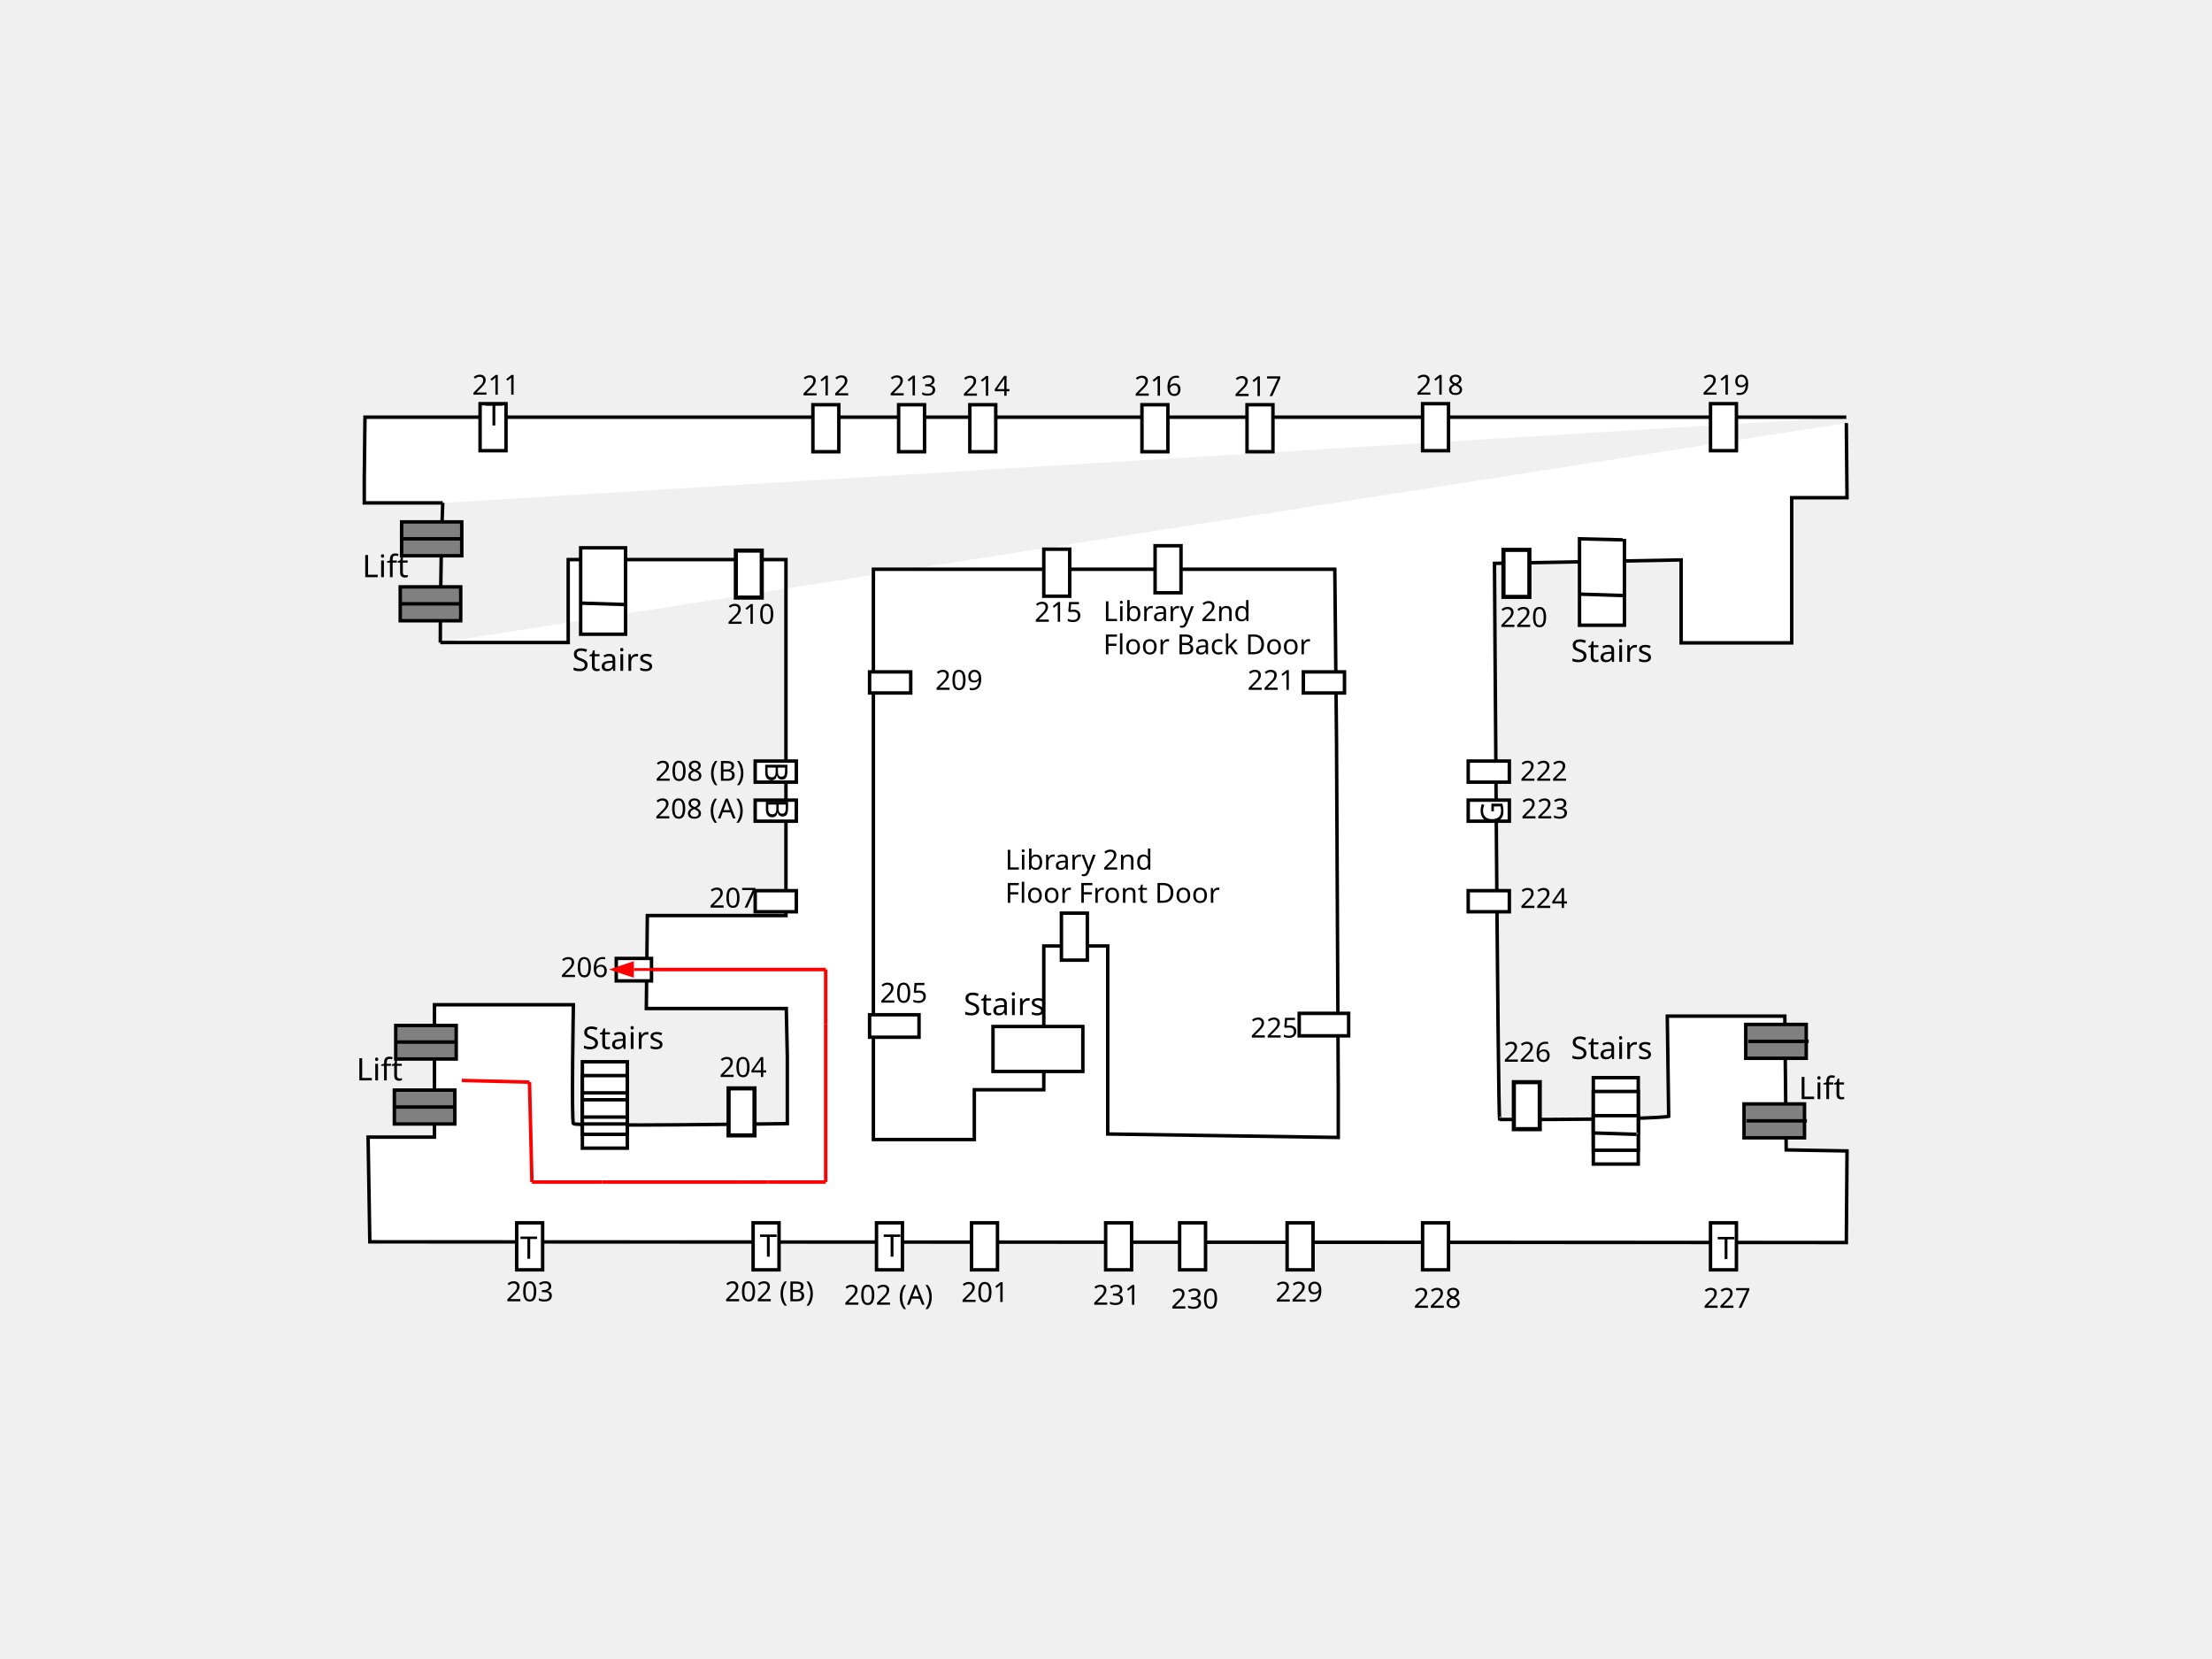
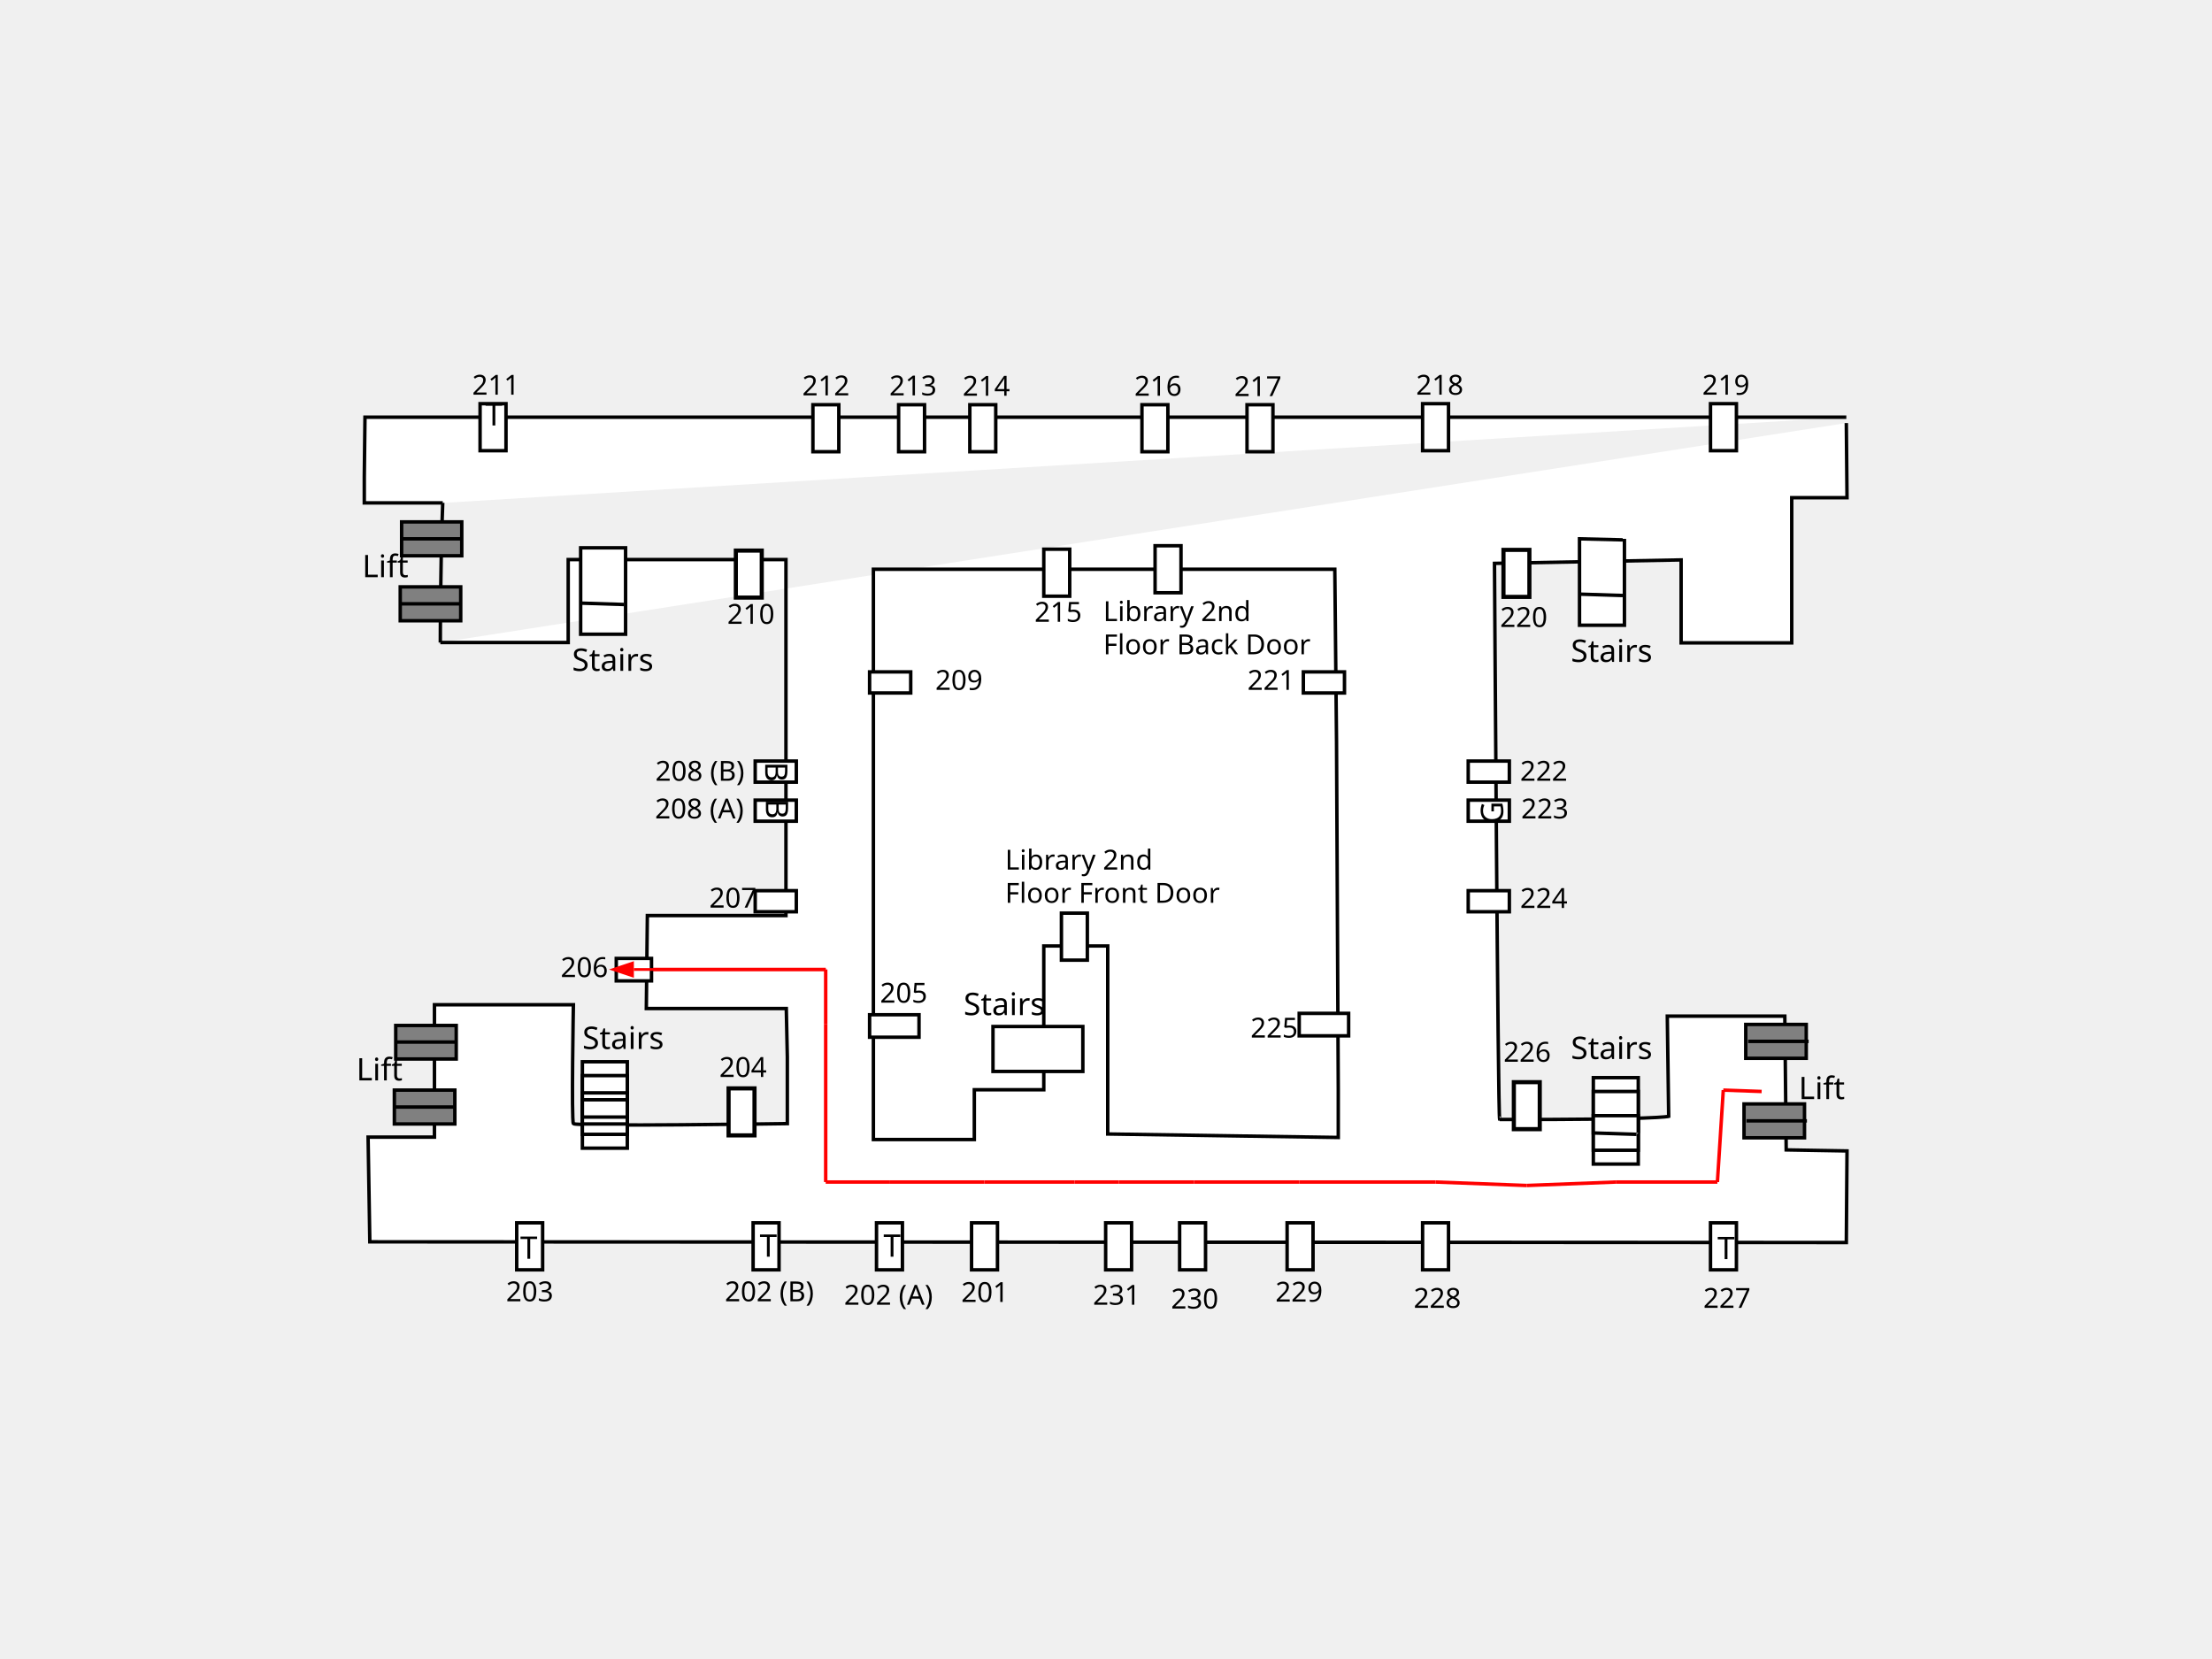
<svg xmlns="http://www.w3.org/2000/svg" version="1.1" viewBox="0 0 640 480">
  <defs>
    <style>
      .cls-1 {
        fill: gray;
      }

      .cls-1, .cls-2, .cls-3, .cls-4, .cls-5, .cls-6 {
        stroke: #000;
        stroke-miterlimit: 10;
      }

      .cls-7, .cls-2, .cls-3, .cls-4, .cls-5, .cls-6 {
        fill: #fff;
      }

      .cls-3 {
        stroke-width: 1.2px;
      }

      .cls-8 {
        font-size: 9px;
      }

      .cls-8, .cls-9 {
        font-family: MyriadPro-Regular, 'Myriad Pro';
      }

      .cls-4 {
        stroke-width: 1.2px;
      }

      .cls-9 {
        font-size: 8px;
      }

      .cls-5 {
        stroke-width: 1.2px;
      }

      .cls-6 {
        stroke-width: 1.2px;
      }
    </style>
    <marker id="dynamic-arrow" markerWidth="10" markerHeight="10" refX="0" refY="3" orient="auto" markerUnits="strokeWidth">
      <path d="M0,0 L0,6 L9,3 z" fill="red" />
    </marker>
  </defs>
  <g>
    <g id="Layer_1">
      <path class="cls-2" d="M105.6,162.3" />
      <path class="cls-2" d="M127.4,185.9s0-23,.7-40.5" />
      <path class="cls-2" d="M227.7,162.3" />
      <path class="cls-2" d="M227.7,323.8" />
      <path class="cls-2" d="M105.4,322.9" />
      <path class="cls-2" d="M128.1,145.5h-22.7v-7.5l.2-17.3h428.6" />
      <path class="cls-2" d="M227.7,323.8" />
      <path class="cls-2" d="M127.4,185.9h37v-24h63v103h-40.1l-.3,26.9h40.5s.3,14,.3,14v19.3s-61.3.9-61.9,0,0-34.4,0-34.4h-40.2v38.3h-19.2l.5,30.3,427.2.2.2-26.5-17.6-.3-.4-38.7h-34l.4,29s-3.4,1-48.9.9c-.5,0-1.5-160.9-1.5-160.9l54-1v24h32v-42h16l-.2-21.6" />
      <path class="cls-2" d="M105.4,322.9" />
      <path class="cls-2" d="M301.9,315.4" />
      <path class="cls-2" d="M337.9,164.7h48.3l.5,50,.5,100.6v13.8l-66.7-1v-54.4h-18.5v41.6h-20.1v14.4h-29.2v-165h48.3s36.9,0,36.9,0Z" />
      <path class="cls-2" d="M338.8,315.4" />
    </g>
    <g id="Path">
      <line x1="174.2" y1="159.2" x2="174.2" y2="145.5" stroke="black" stroke-width="1" visibility="hidden" />
      <line x1="174.2" y1="145.5" x2="142.7" y2="145.5" stroke="black" stroke-width="1" visibility="hidden" />
      <line x1="142.7" y1="145.5" x2="142.7" y2="167.5" stroke="black" stroke-width="1" visibility="hidden" />
      <line x1="142.7" y1="167.5" x2="133.6" y2="167.0" stroke="black" stroke-width="1" visibility="hidden" />
      <line x1="216.7" y1="166.1" x2="216.7" y2="145.5" stroke="black" stroke-width="1" visibility="hidden" />
      <line x1="216.7" y1="145.5" x2="174.2" y2="145.5" stroke="black" stroke-width="1" visibility="hidden" />
      <line x1="238.9" y1="126.3" x2="238.9" y2="145.5" stroke="black" stroke-width="1" visibility="hidden" />
      <line x1="238.9" y1="145.5" x2="216.7" y2="145.5" stroke="black" stroke-width="1" visibility="hidden" />
      <line x1="142.7" y1="126.3" x2="142.7" y2="145.5" visibility="hidden" />
      <line x1="224.4" y1="223.3" x2="238.9" y2="223.3" stroke="black" stroke-width="1" visibility="hidden" />
      <line x1="238.9" y1="223.3" x2="238.9" y2="197.5" stroke="black" stroke-width="1" visibility="hidden" />
      <line x1="224.4" y1="234.5" x2="238.9" y2="234.5" stroke="black" stroke-width="1" visibility="hidden" />
      <line x1="238.9" y1="234.5" x2="238.9" y2="223.3" stroke="black" stroke-width="1" visibility="hidden" />
      <line x1="224.4" y1="260.8" x2="238.9" y2="260.8" stroke="black" stroke-width="1" visibility="hidden" />
      <line x1="238.9" y1="260.8" x2="238.9" y2="234.5" stroke="black" stroke-width="1" visibility="hidden" />
      <line x1="183.4" y1="280.5" x2="238.9" y2="280.5" stroke="red" stroke-width="1" visibility="visible" />
      <line x1="238.9" y1="280.5" x2="238.9" y2="260.8" stroke="black" stroke-width="1" visibility="hidden" />
      <line x1="238.9" y1="280.5" x2="238.9" y2="296.4" stroke="red" stroke-width="1" visibility="visible" />
      <line x1="238.9" y1="296.4" x2="258.8" y2="296.8" stroke="black" stroke-width="1" visibility="hidden" />
      <line x1="221.6" y1="360.6" x2="222.4" y2="342.0" stroke="black" stroke-width="1" visibility="hidden" />
-       <line x1="222.4" y1="342.0" x2="238.9" y2="342.0" stroke="red" stroke-width="1" visibility="visible" />
+       <line x1="222.4" y1="342.0" x2="238.9" y2="342.0" stroke="black" stroke-width="1" visibility="hidden" />
      <line x1="238.9" y1="342.0" x2="238.9" y2="296.4" stroke="red" stroke-width="1" visibility="visible" />
      <line x1="214.5" y1="321.8" x2="214.5" y2="342.0" stroke="black" stroke-width="1" visibility="hidden" />
-       <line x1="214.5" y1="342.0" x2="222.4" y2="342.0" stroke="red" stroke-width="1" visibility="visible" />
+       <line x1="214.5" y1="342.0" x2="222.4" y2="342.0" stroke="black" stroke-width="1" visibility="hidden" />
      <line x1="175.0" y1="320.7" x2="174.2" y2="342.0" stroke="black" stroke-width="1" visibility="hidden" />
-       <line x1="174.2" y1="342.0" x2="214.5" y2="342.0" stroke="red" stroke-width="1" visibility="visible" />
+       <line x1="174.2" y1="342.0" x2="214.5" y2="342.0" stroke="black" stroke-width="1" visibility="hidden" />
      <line x1="153.2" y1="360.6" x2="153.9" y2="342.0" stroke="black" stroke-width="1" visibility="hidden" />
-       <line x1="153.9" y1="342.0" x2="174.2" y2="342.0" stroke="red" stroke-width="1" visibility="visible" />
-       <line x1="133.6" y1="312.6" x2="153.2" y2="313.1" stroke="red" stroke-width="1" visibility="visible" />
-       <line x1="153.2" y1="313.1" x2="153.9" y2="342.0" stroke="red" stroke-width="1" visibility="visible" />
+       <line x1="153.9" y1="342.0" x2="174.2" y2="342.0" stroke="black" stroke-width="1" visibility="hidden" />
+       <line x1="133.6" y1="312.6" x2="153.2" y2="313.1" stroke="black" stroke-width="1" visibility="hidden" />
+       <line x1="153.2" y1="313.1" x2="153.9" y2="342.0" stroke="black" stroke-width="1" visibility="hidden" />
      <line x1="257.3" y1="360.6" x2="257.3" y2="342.0" stroke="black" stroke-width="1" visibility="hidden" />
-       <line x1="257.3" y1="342.0" x2="238.9" y2="342.0" stroke="black" stroke-width="1" visibility="hidden" />
+       <line x1="257.3" y1="342.0" x2="238.9" y2="342.0" stroke="red" stroke-width="1" visibility="visible" />
      <line x1="284.8" y1="360.6" x2="284.8" y2="342.0" stroke="black" stroke-width="1" visibility="hidden" />
-       <line x1="284.8" y1="342.0" x2="257.3" y2="342.0" stroke="black" stroke-width="1" visibility="hidden" />
+       <line x1="284.8" y1="342.0" x2="257.3" y2="342.0" stroke="red" stroke-width="1" visibility="visible" />
      <line x1="310.9" y1="271.0" x2="311.0" y2="303.7" stroke="black" stroke-width="1" visibility="hidden" />
      <line x1="311.0" y1="303.7" x2="296.1" y2="304.2" stroke="black" stroke-width="1" visibility="hidden" />
-       <line x1="284.8" y1="342.0" x2="310.9" y2="342.0" stroke="black" stroke-width="1" visibility="hidden" />
+       <line x1="284.8" y1="342.0" x2="310.9" y2="342.0" stroke="red" stroke-width="1" visibility="visible" />
      <line x1="310.9" y1="342.0" x2="311.0" y2="303.7" stroke="black" stroke-width="1" visibility="hidden" />
      <line x1="323.7" y1="360.6" x2="323.7" y2="342.0" stroke="black" stroke-width="1" visibility="hidden" />
-       <line x1="323.7" y1="342.0" x2="310.9" y2="342.0" stroke="black" stroke-width="1" visibility="hidden" />
+       <line x1="323.7" y1="342.0" x2="310.9" y2="342.0" stroke="red" stroke-width="1" visibility="visible" />
      <line x1="345.0" y1="360.6" x2="345.5" y2="342.0" stroke="black" stroke-width="1" visibility="hidden" />
-       <line x1="345.5" y1="342.0" x2="323.7" y2="342.0" stroke="black" stroke-width="1" visibility="hidden" />
+       <line x1="345.5" y1="342.0" x2="323.7" y2="342.0" stroke="red" stroke-width="1" visibility="visible" />
      <line x1="376.2" y1="360.6" x2="375.9" y2="342.0" stroke="black" stroke-width="1" visibility="hidden" />
-       <line x1="375.9" y1="342.0" x2="345.5" y2="342.0" stroke="black" stroke-width="1" visibility="hidden" />
+       <line x1="375.9" y1="342.0" x2="345.5" y2="342.0" stroke="red" stroke-width="1" visibility="visible" />
      <line x1="415.4" y1="360.6" x2="415.4" y2="342.0" stroke="black" stroke-width="1" visibility="hidden" />
-       <line x1="415.4" y1="342.0" x2="375.9" y2="342.0" stroke="black" stroke-width="1" visibility="hidden" />
+       <line x1="415.4" y1="342.0" x2="375.9" y2="342.0" stroke="red" stroke-width="1" visibility="visible" />
      <line x1="498.6" y1="360.6" x2="496.9" y2="342.0" stroke="black" stroke-width="1" visibility="hidden" />
-       <line x1="496.9" y1="342.0" x2="467.5" y2="342.0" stroke="black" stroke-width="1" visibility="hidden" />
+       <line x1="496.9" y1="342.0" x2="467.5" y2="342.0" stroke="red" stroke-width="1" visibility="visible" />
      <line x1="467.5" y1="342.0" x2="467.5" y2="325.5" stroke="black" stroke-width="1" visibility="hidden" />
      <line x1="441.7" y1="319.9" x2="441.7" y2="343.0" stroke="black" stroke-width="1" visibility="hidden" />
-       <line x1="441.7" y1="343.0" x2="467.5" y2="342.0" stroke="black" stroke-width="1" visibility="hidden" />
-       <line x1="441.7" y1="343.0" x2="415.4" y2="342.0" stroke="black" stroke-width="1" visibility="hidden" />
+       <line x1="441.7" y1="343.0" x2="467.5" y2="342.0" stroke="red" stroke-width="1" visibility="visible" />
+       <line x1="441.7" y1="343.0" x2="415.4" y2="342.0" stroke="red" stroke-width="1" visibility="visible" />
      <line x1="415.4" y1="342.0" x2="415.4" y2="296.4" stroke="black" stroke-width="1" visibility="hidden" />
-       <line x1="496.9" y1="342.0" x2="498.6" y2="315.4" stroke="black" stroke-width="1" visibility="hidden" />
-       <line x1="498.6" y1="315.4" x2="509.7" y2="315.8" stroke="black" stroke-width="1" visibility="hidden" />
+       <line x1="496.9" y1="342.0" x2="498.6" y2="315.4" stroke="red" stroke-width="1" visibility="visible" />
+       <line x1="498.6" y1="315.4" x2="509.7" y2="315.8" stroke="red" stroke-width="1" visibility="visible" />
      <line x1="383.0" y1="197.5" x2="415.4" y2="197.5" stroke="black" stroke-width="1" visibility="hidden" />
      <line x1="415.4" y1="197.5" x2="415.4" y2="145.5" stroke="black" stroke-width="1" visibility="hidden" />
      <line x1="415.4" y1="145.5" x2="364.5" y2="145.5" stroke="black" stroke-width="1" visibility="hidden" />
      <line x1="415.4" y1="197.5" x2="415.4" y2="223.3" stroke="black" stroke-width="1" visibility="hidden" />
      <line x1="415.4" y1="223.3" x2="430.7" y2="223.3" stroke="black" stroke-width="1" visibility="hidden" />
      <line x1="415.4" y1="223.3" x2="415.4" y2="235.6" stroke="black" stroke-width="1" visibility="hidden" />
      <line x1="415.4" y1="235.6" x2="430.7" y2="234.5" stroke="black" stroke-width="1" visibility="hidden" />
      <line x1="430.7" y1="260.8" x2="415.4" y2="262.6" stroke="black" stroke-width="1" visibility="hidden" />
      <line x1="415.4" y1="262.6" x2="415.4" y2="235.6" stroke="black" stroke-width="1" visibility="hidden" />
      <line x1="383.0" y1="296.4" x2="415.4" y2="296.4" stroke="black" stroke-width="1" visibility="hidden" />
      <line x1="415.4" y1="296.4" x2="415.4" y2="262.6" stroke="black" stroke-width="1" visibility="hidden" />
      <line x1="263.5" y1="126.3" x2="263.5" y2="145.5" stroke="black" stroke-width="1" visibility="hidden" />
      <line x1="263.5" y1="145.5" x2="238.9" y2="145.5" stroke="black" stroke-width="1" visibility="hidden" />
      <line x1="238.9" y1="145.5" x2="238.9" y2="197.5" stroke="black" stroke-width="1" visibility="hidden" />
      <line x1="238.9" y1="197.5" x2="257.6" y2="197.5" stroke="black" stroke-width="1" visibility="hidden" />
      <line x1="284.4" y1="123.9" x2="284.4" y2="145.5" stroke="black" stroke-width="1" visibility="hidden" />
      <line x1="284.4" y1="145.5" x2="263.5" y2="145.5" stroke="black" stroke-width="1" visibility="hidden" />
      <line x1="305.7" y1="168.4" x2="305.7" y2="145.5" stroke="black" stroke-width="1" visibility="hidden" />
      <line x1="305.7" y1="145.5" x2="284.4" y2="145.5" stroke="black" stroke-width="1" visibility="hidden" />
      <line x1="284.4" y1="145.5" x2="334.2" y2="145.5" stroke="black" stroke-width="1" visibility="hidden" />
      <line x1="334.2" y1="145.5" x2="334.2" y2="123.9" stroke="black" stroke-width="1" visibility="hidden" />
      <line x1="337.9" y1="164.7" x2="337.9" y2="145.5" stroke="black" stroke-width="1" visibility="hidden" />
      <line x1="337.9" y1="145.5" x2="334.2" y2="145.5" stroke="black" stroke-width="1" visibility="hidden" />
      <line x1="364.5" y1="123.9" x2="364.5" y2="145.5" stroke="black" stroke-width="1" visibility="hidden" />
      <line x1="364.5" y1="145.5" x2="337.9" y2="145.5" stroke="black" stroke-width="1" visibility="hidden" />
      <line x1="438.7" y1="165.9" x2="438.7" y2="145.5" stroke="black" stroke-width="1" visibility="hidden" />
      <line x1="438.7" y1="145.5" x2="415.4" y2="145.5" stroke="black" stroke-width="1" visibility="hidden" />
      <line x1="415.4" y1="145.5" x2="415.4" y2="123.6" stroke="black" stroke-width="1" visibility="hidden" />
      <line x1="463.5" y1="168.4" x2="463.7" y2="144.8" stroke="black" stroke-width="1" visibility="hidden" />
      <line x1="463.7" y1="144.8" x2="438.7" y2="145.5" stroke="black" stroke-width="1" visibility="hidden" />
      <line x1="498.6" y1="123.6" x2="498.6" y2="144.8" stroke="black" stroke-width="1" visibility="hidden" />
      <line x1="498.6" y1="144.8" x2="463.7" y2="144.8" stroke="black" stroke-width="1" visibility="hidden" />
    </g>
    <g id="Layer_3">
      <path class="cls-2" d="M189.5,123.6" />
      <path class="cls-2" d="M394.3,316" />
      <rect class="cls-2" x="138.9" y="116.8" width="7.5" height="13.6" />
      <rect class="cls-2" x="235.2" y="117.1" width="7.5" height="13.6" />
      <rect class="cls-2" x="260" y="117.1" width="7.5" height="13.6" />
      <rect class="cls-2" x="280.6" y="117.1" width="7.5" height="13.6" />
      <rect class="cls-2" x="330.4" y="117.1" width="7.5" height="13.6" />
      <rect class="cls-2" x="360.8" y="117.1" width="7.5" height="13.6" />
      <rect class="cls-2" x="319.9" y="353.8" width="7.5" height="13.6" />
      <rect class="cls-2" x="411.6" y="116.8" width="7.5" height="13.6" />
      <rect class="cls-2" x="494.9" y="116.8" width="7.5" height="13.6" />
      <rect class="cls-2" x="149.5" y="353.8" width="7.5" height="13.6" />
      <rect class="cls-2" x="302" y="158.9" width="7.5" height="13.6" />
      <rect class="cls-2" x="217.9" y="353.8" width="7.5" height="13.6" />
      <rect class="cls-2" x="253.6" y="353.8" width="7.5" height="13.6" />
      <rect class="cls-2" x="341.3" y="353.8" width="7.5" height="13.6" />
      <rect class="cls-2" x="372.4" y="353.8" width="7.5" height="13.6" />
      <rect class="cls-2" x="411.6" y="353.8" width="7.5" height="13.6" />
      <rect class="cls-2" x="494.9" y="353.8" width="7.5" height="13.6" />
      <text class="cls-9" transform="translate(208.1 311.6)">
        <tspan x="0" y="0">204</tspan>
      </text>
      <text class="cls-9" transform="translate(209.7 376.5)">
        <tspan x="0" y="0">202 (B)</tspan>
      </text>
      <text class="cls-9" transform="translate(244.2 377.5)">
        <tspan x="0" y="0">202 (A)</tspan>
      </text>
      <text class="cls-9" transform="translate(278.1 376.7)">
        <tspan x="0" y="0">201</tspan>
      </text>
      <text class="cls-9" transform="translate(316.2 377.5)">
        <tspan x="0" y="0">231</tspan>
      </text>
      <text class="cls-9" transform="translate(338.8 378.6)">
        <tspan x="0" y="0">230</tspan>
      </text>
      <text class="cls-9" transform="translate(369 376.6)">
        <tspan x="0" y="0">229</tspan>
      </text>
      <text class="cls-9" transform="translate(409 378.4)">
        <tspan x="0" y="0">228</tspan>
      </text>
      <text class="cls-9" transform="translate(232.1 114.4)">
        <tspan x="0" y="0">212</tspan>
      </text>
      <text class="cls-9" transform="translate(257.3 114.4)">
        <tspan x="0" y="0">213</tspan>
      </text>
      <text class="cls-9" transform="translate(278.5 114.5)">
        <tspan x="0" y="0">214</tspan>
      </text>
      <text class="cls-9" transform="translate(299.3 179.9)">
        <tspan x="0" y="0">215</tspan>
      </text>
      <text class="cls-9" transform="translate(328.2 114.5)">
        <tspan x="0" y="0">216</tspan>
      </text>
      <text class="cls-9" transform="translate(357.1 114.6)">
        <tspan x="0" y="0">217</tspan>
      </text>
      <text class="cls-9" transform="translate(409.7 114.2)">
        <tspan x="0" y="0">218</tspan>
      </text>
      <text class="cls-9" transform="translate(492.5 114.2)">
        <tspan x="0" y="0">219</tspan>
      </text>
      <text class="cls-9" transform="translate(434 181.4)">
        <tspan x="0" y="0">220</tspan>
      </text>
      <rect class="cls-4" x="210.8" y="314.9" width="7.5" height="13.6" />
      <rect class="cls-2" x="255.5" y="289.7" width="6.5" height="14.3" transform="translate(555.6 38.1) rotate(90)" />
      <rect class="cls-2" x="180.2" y="275.4" width="6.5" height="10.2" transform="translate(463.9 97.1) rotate(90)" />
      <rect class="cls-2" x="218.5" y="257.7" width="11.9" height="6.1" />
      <rect class="cls-2" x="218.5" y="231.5" width="11.9" height="6.1" />
      <rect class="cls-2" x="218.5" y="220.2" width="11.9" height="6.1" />
      <rect class="cls-2" x="251.6" y="194.4" width="11.9" height="6.1" />
      <rect class="cls-5" x="209.9" y="162.3" width="13.6" height="7.5" transform="translate(382.7 -50.6) rotate(90)" />
      <rect class="cls-2" x="379.8" y="289.3" width="6.5" height="14.3" transform="translate(679.5 -86.6) rotate(90)" />
      <rect class="cls-2" x="377.1" y="194.4" width="11.9" height="6.1" />
      <rect class="cls-2" x="424.8" y="257.7" width="11.9" height="6.1" />
      <rect class="cls-2" x="424.8" y="231.5" width="11.9" height="6.1" />
      <rect class="cls-2" x="424.8" y="220.2" width="11.9" height="6.1" />
      <rect class="cls-6" x="431.9" y="162.2" width="13.6" height="7.5" transform="translate(604.7 -272.8) rotate(90)" />
      <rect class="cls-3" x="434.9" y="316.2" width="13.6" height="7.5" transform="translate(761.7 -121.8) rotate(90)" />
      <text class="cls-9" transform="translate(189.6 225.9)">
        <tspan x="0" y="0">208 (B)</tspan>
      </text>
      <text class="cls-9" transform="translate(270.6 199.6)">
        <tspan x="0" y="0">209</tspan>
      </text>
      <text class="cls-9" transform="translate(189.5 236.8)">
        <tspan x="0" y="0">208 (A)</tspan>
      </text>
      <text class="cls-9" transform="translate(205.2 262.6)">
        <tspan x="0" y="0">207</tspan>
      </text>
      <text class="cls-9" transform="translate(162.2 282.7)">
        <tspan x="0" y="0">206</tspan>
      </text>
      <text class="cls-9" transform="translate(254.6 290.1)">
        <tspan x="0" y="0">205</tspan>
      </text>
      <text class="cls-9" transform="translate(146.4 376.5)">
        <tspan x="0" y="0">203</tspan>
      </text>
      <text class="cls-9" transform="translate(210.4 180.5)">
        <tspan x="0" y="0">210</tspan>
      </text>
      <text class="cls-9" transform="translate(136.6 114.2)">
        <tspan x="0" y="0">211</tspan>
      </text>
      <text class="cls-9" transform="translate(435 307.2)">
        <tspan x="0" y="0">226</tspan>
      </text>
      <text class="cls-9" transform="translate(439.8 225.9)">
        <tspan x="0" y="0">222</tspan>
      </text>
      <text class="cls-9" transform="translate(440.1 236.8)">
        <tspan x="0" y="0">223</tspan>
      </text>
      <text class="cls-9" transform="translate(439.8 262.7)">
        <tspan x="0" y="0">224</tspan>
      </text>
      <text class="cls-9" transform="translate(361.8 300.2)">
        <tspan x="0" y="0">225</tspan>
      </text>
      <text class="cls-9" transform="translate(492.8 378.4)">
        <tspan x="0" y="0">227</tspan>
      </text>
      <text class="cls-9" transform="translate(360.9 199.6)">
        <tspan x="0" y="0">221</tspan>
      </text>
      <rect class="cls-2" x="334.2" y="157.9" width="7.5" height="13.6" />
      <rect class="cls-2" x="281.1" y="353.8" width="7.5" height="13.6" />
      <text class="cls-9" transform="translate(319.2 179.7)">
        <tspan x="0" y="0">Library 2nd</tspan>
        <tspan x="0" y="9.6">Floor Back Door</tspan>
      </text>
      <rect class="cls-2" x="307.1" y="264.2" width="7.5" height="13.6" />
      <text class="cls-9" transform="translate(290.8 251.6)">
        <tspan x="0" y="0">Library 2nd</tspan>
        <tspan x="0" y="9.6">Floor Front Door</tspan>
      </text>
    </g>
    <g id="Layer_2">
      <g>
        <rect class="cls-2" x="168.5" y="307.2" width="13" height="25" />
        <rect class="cls-2" x="168.5" y="311.2" width="13" height="17" />
        <rect class="cls-2" x="168.5" y="316.2" width="13" height="9" />
        <rect class="cls-2" x="168.5" y="318.2" width="13" height="5" />
      </g>
      <text class="cls-8" transform="translate(168.5 303.5)">
        <tspan x="0" y="0">Stairs</tspan>
      </text>
      <g>
        <rect class="cls-2" x="461" y="311.8" width="13" height="25" />
        <rect class="cls-2" x="461" y="315.8" width="13" height="17" />
        <line x1="461.0" y1="329.8" x2="461.0" y2="320.8" stroke="black" stroke-width="1" visibility="hidden" />
        <line x1="461.0" y1="320.8" x2="474.0" y2="320.8" stroke="black" stroke-width="1" visibility="hidden" />
        <line x1="474.0" y1="320.8" x2="474.0" y2="329.8" stroke="black" stroke-width="1" visibility="hidden" />
        <path class="cls-2" d="M474,327.8v-5h-13v5l12.5.4" />
      </g>
      <text class="cls-8" transform="translate(454.5 306.4)">
        <tspan x="0" y="0">Stairs</tspan>
      </text>
      <text class="cls-8" transform="translate(165.5 194.1)">
        <tspan x="0" y="0">Stairs</tspan>
      </text>
      <g>
        <rect class="cls-2" x="168" y="158.5" width="13" height="25" />
        <line x1="168" y1="167.5" x2="181" y2="167.5" visibility="hidden" />
        <path class="cls-2" d="M168,174.5l12.5.4" />
        <path d="M168,179.1l13-.5-13,.5Z" />
        <path d="M181,171.2h-12.5,12.5Z" />
        <path d="M181,163h-12.5,12.5Z" />
      </g>
      <text class="cls-8" transform="translate(454.5 191.5)">
        <tspan x="0" y="0">Stairs</tspan>
      </text>
      <g>
        <path class="cls-2" d="M460,165.3" />
        <path class="cls-2" d="M470,155.9v25h-13v-25l12.5.3" />
        <line x1="457" y1="164.9" x2="470" y2="164.9" visibility="hidden" />
        <path class="cls-2" d="M457,171.9l12.5.4" />
        <path d="M457,176.5l13-.5-13,.5Z" />
        <path d="M470,168.6h-12.5,12.5Z" />
        <path d="M470,160.4h-12.5,12.5Z" />
      </g>
      <text class="cls-8" transform="translate(520.4 318)">
        <tspan x="0" y="0">Lift</tspan>
      </text>
      <text class="cls-8" transform="translate(103.1 312.6)">
        <tspan x="0" y="0">Lift</tspan>
      </text>
      <polygon class="cls-7" points="117.3 303.7 117.3 300.9 117.3 298 121.8 298 121.8 300.9 121.8 303.7 117.3 303.7" />
      <path d="M133.6,253.9" />
      <path d="M122.5,240.1" />
      <polygon class="cls-1" points="114.5 306.4 114.5 301.5 114.5 296.7 132 296.7 132 301.5 132 306.4 114.5 306.4" />
      <path class="cls-2" d="M131.7,301.5h-17.5" />
      <polygon class="cls-7" points="117 322.5 117 319.6 117 316.8 121.5 316.8 121.5 319.6 121.5 322.5 117 322.5" />
      <polygon class="cls-1" points="114.1 325.2 114.1 320.3 114.1 315.4 131.6 315.4 131.6 320.3 131.6 325.2 114.1 325.2" />
      <path class="cls-2" d="M131.3,320.3c-11.3,0-17.5,0-17.5,0" />
      <polygon class="cls-7" points="487 303.5 487 300.6 487 297.8 491.5 297.8 491.5 300.6 491.5 303.5 487 303.5" />
      <polygon class="cls-1" points="505.1 306.2 505.1 301.3 505.1 296.4 522.6 296.4 522.6 301.3 522.6 306.2 505.1 306.2" />
      <path class="cls-2" d="M523.3,301.3c-11.3,0-17.5,0-17.5,0" />
      <polygon class="cls-1" points="504.6 329.2 504.6 324.3 504.6 319.4 522.1 319.4 522.1 324.3 522.1 329.2 504.6 329.2" />
      <path class="cls-2" d="M522.8,324.3c-11.3,0-17.5,0-17.5,0" />
      <text class="cls-8" transform="translate(221.4 220.4) rotate(90)">
        <tspan x="0" y="0">B</tspan>
      </text>
      <text class="cls-8" transform="translate(221.6 231.1) rotate(90)">
        <tspan x="0" y="0">B</tspan>
      </text>
      <text class="cls-8" transform="translate(434.9 238.4) rotate(-90)">
        <tspan x="0" y="0">G</tspan>
      </text>
      <text class="cls-8" transform="translate(140.4 123.1)">
        <tspan x="0" y="0">T</tspan>
      </text>
      <text class="cls-8" transform="translate(496.9 364.3)">
        <tspan x="0" y="0">T</tspan>
      </text>
      <text class="cls-8" transform="translate(150.5 364.2)">
        <tspan x="0" y="0">T</tspan>
      </text>
      <text class="cls-8" transform="translate(278.8 293.7)">
        <tspan x="0" y="0">Stairs</tspan>
      </text>
      <g>
        <g>
          <rect class="cls-7" x="287.3" y="297" width="26" height="13" />
          <path d="M312.8,297.5v12h-25v-12h25M313.8,296.5h-27v14h27v-14h0Z" />
        </g>
        <line x1="309.3" y1="310.5" x2="309.3" y2="297.5" stroke="black" stroke-width="1" visibility="hidden" />
        <line x1="309.3" y1="297.5" x2="305.7" y2="297.3" stroke="black" stroke-width="1" visibility="hidden" />
        <line x1="305.7" y1="297.3" x2="305.7" y2="310.5" stroke="black" stroke-width="1" visibility="hidden" />
        <line x1="292.3" y1="297.5" x2="292.3" y2="311" visibility="hidden" />
        <line x1="286.8" y1="310.5" x2="313.8" y2="310.5" visibility="hidden" />
        <line x1="296.1" y1="297.1" x2="296.1" y2="310.5" visibility="hidden" />
        <line x1="301" y1="297.1" x2="301.1" y2="310.5" visibility="hidden" />
      </g>
      <text class="cls-8" transform="translate(219.8 363.6)">
        <tspan x="0" y="0">T</tspan>
      </text>
      <text class="cls-8" transform="translate(255.6 363.6)">
        <tspan x="0" y="0">T</tspan>
      </text>
      <g>
        <text class="cls-8" transform="translate(104.8 167)">
          <tspan x="0" y="0">Lift</tspan>
        </text>
        <polygon class="cls-1" points="116.2 160.8 116.2 155.9 116.2 151 133.6 151 133.6 155.9 133.6 160.8 116.2 160.8" />
        <path class="cls-2" d="M133.4,155.9h-17.5" />
        <polygon class="cls-1" points="115.8 179.6 115.8 174.7 115.8 169.8 133.3 169.8 133.3 174.7 133.3 179.6 115.8 179.6" />
        <path class="cls-2" d="M133,174.7c-11.3,0-17.5,0-17.5,0" />
      </g>
    </g>
  </g>
  <line x1="238.9" y1="280.5" x2="183.4" y2="280.5" stroke="red" stroke-width="0.8" marker-end="url(#dynamic-arrow)" />
</svg>
